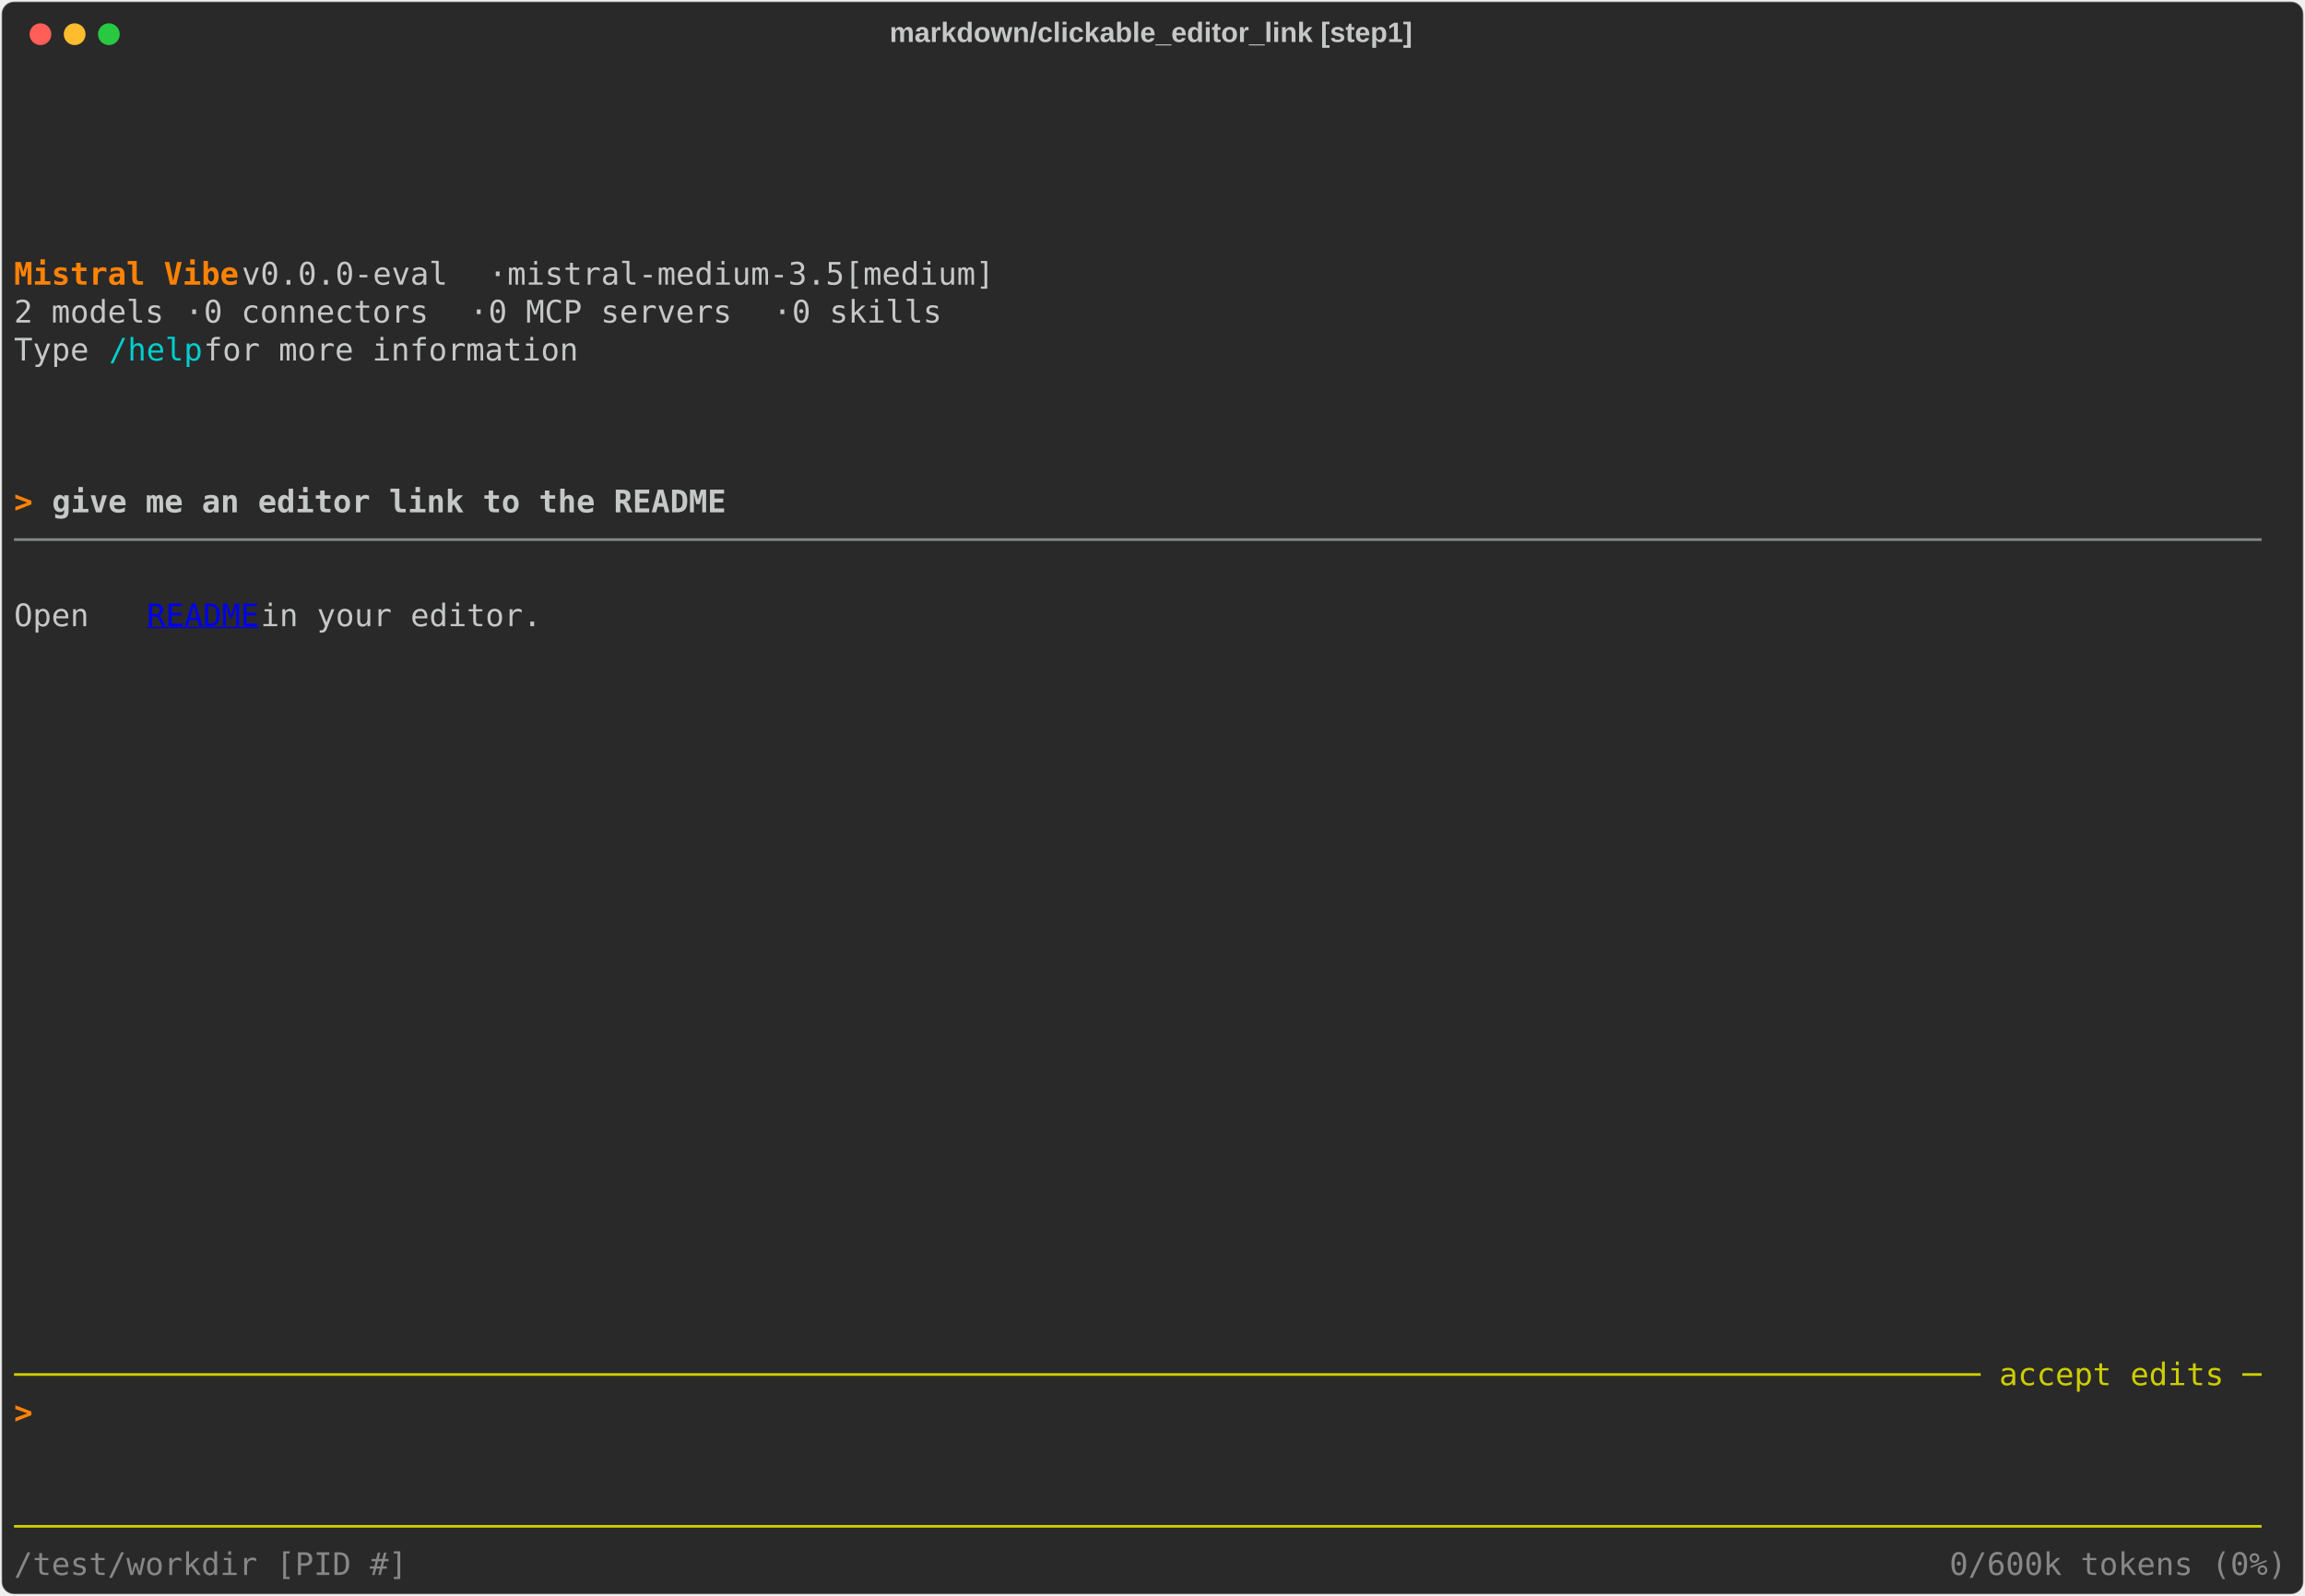
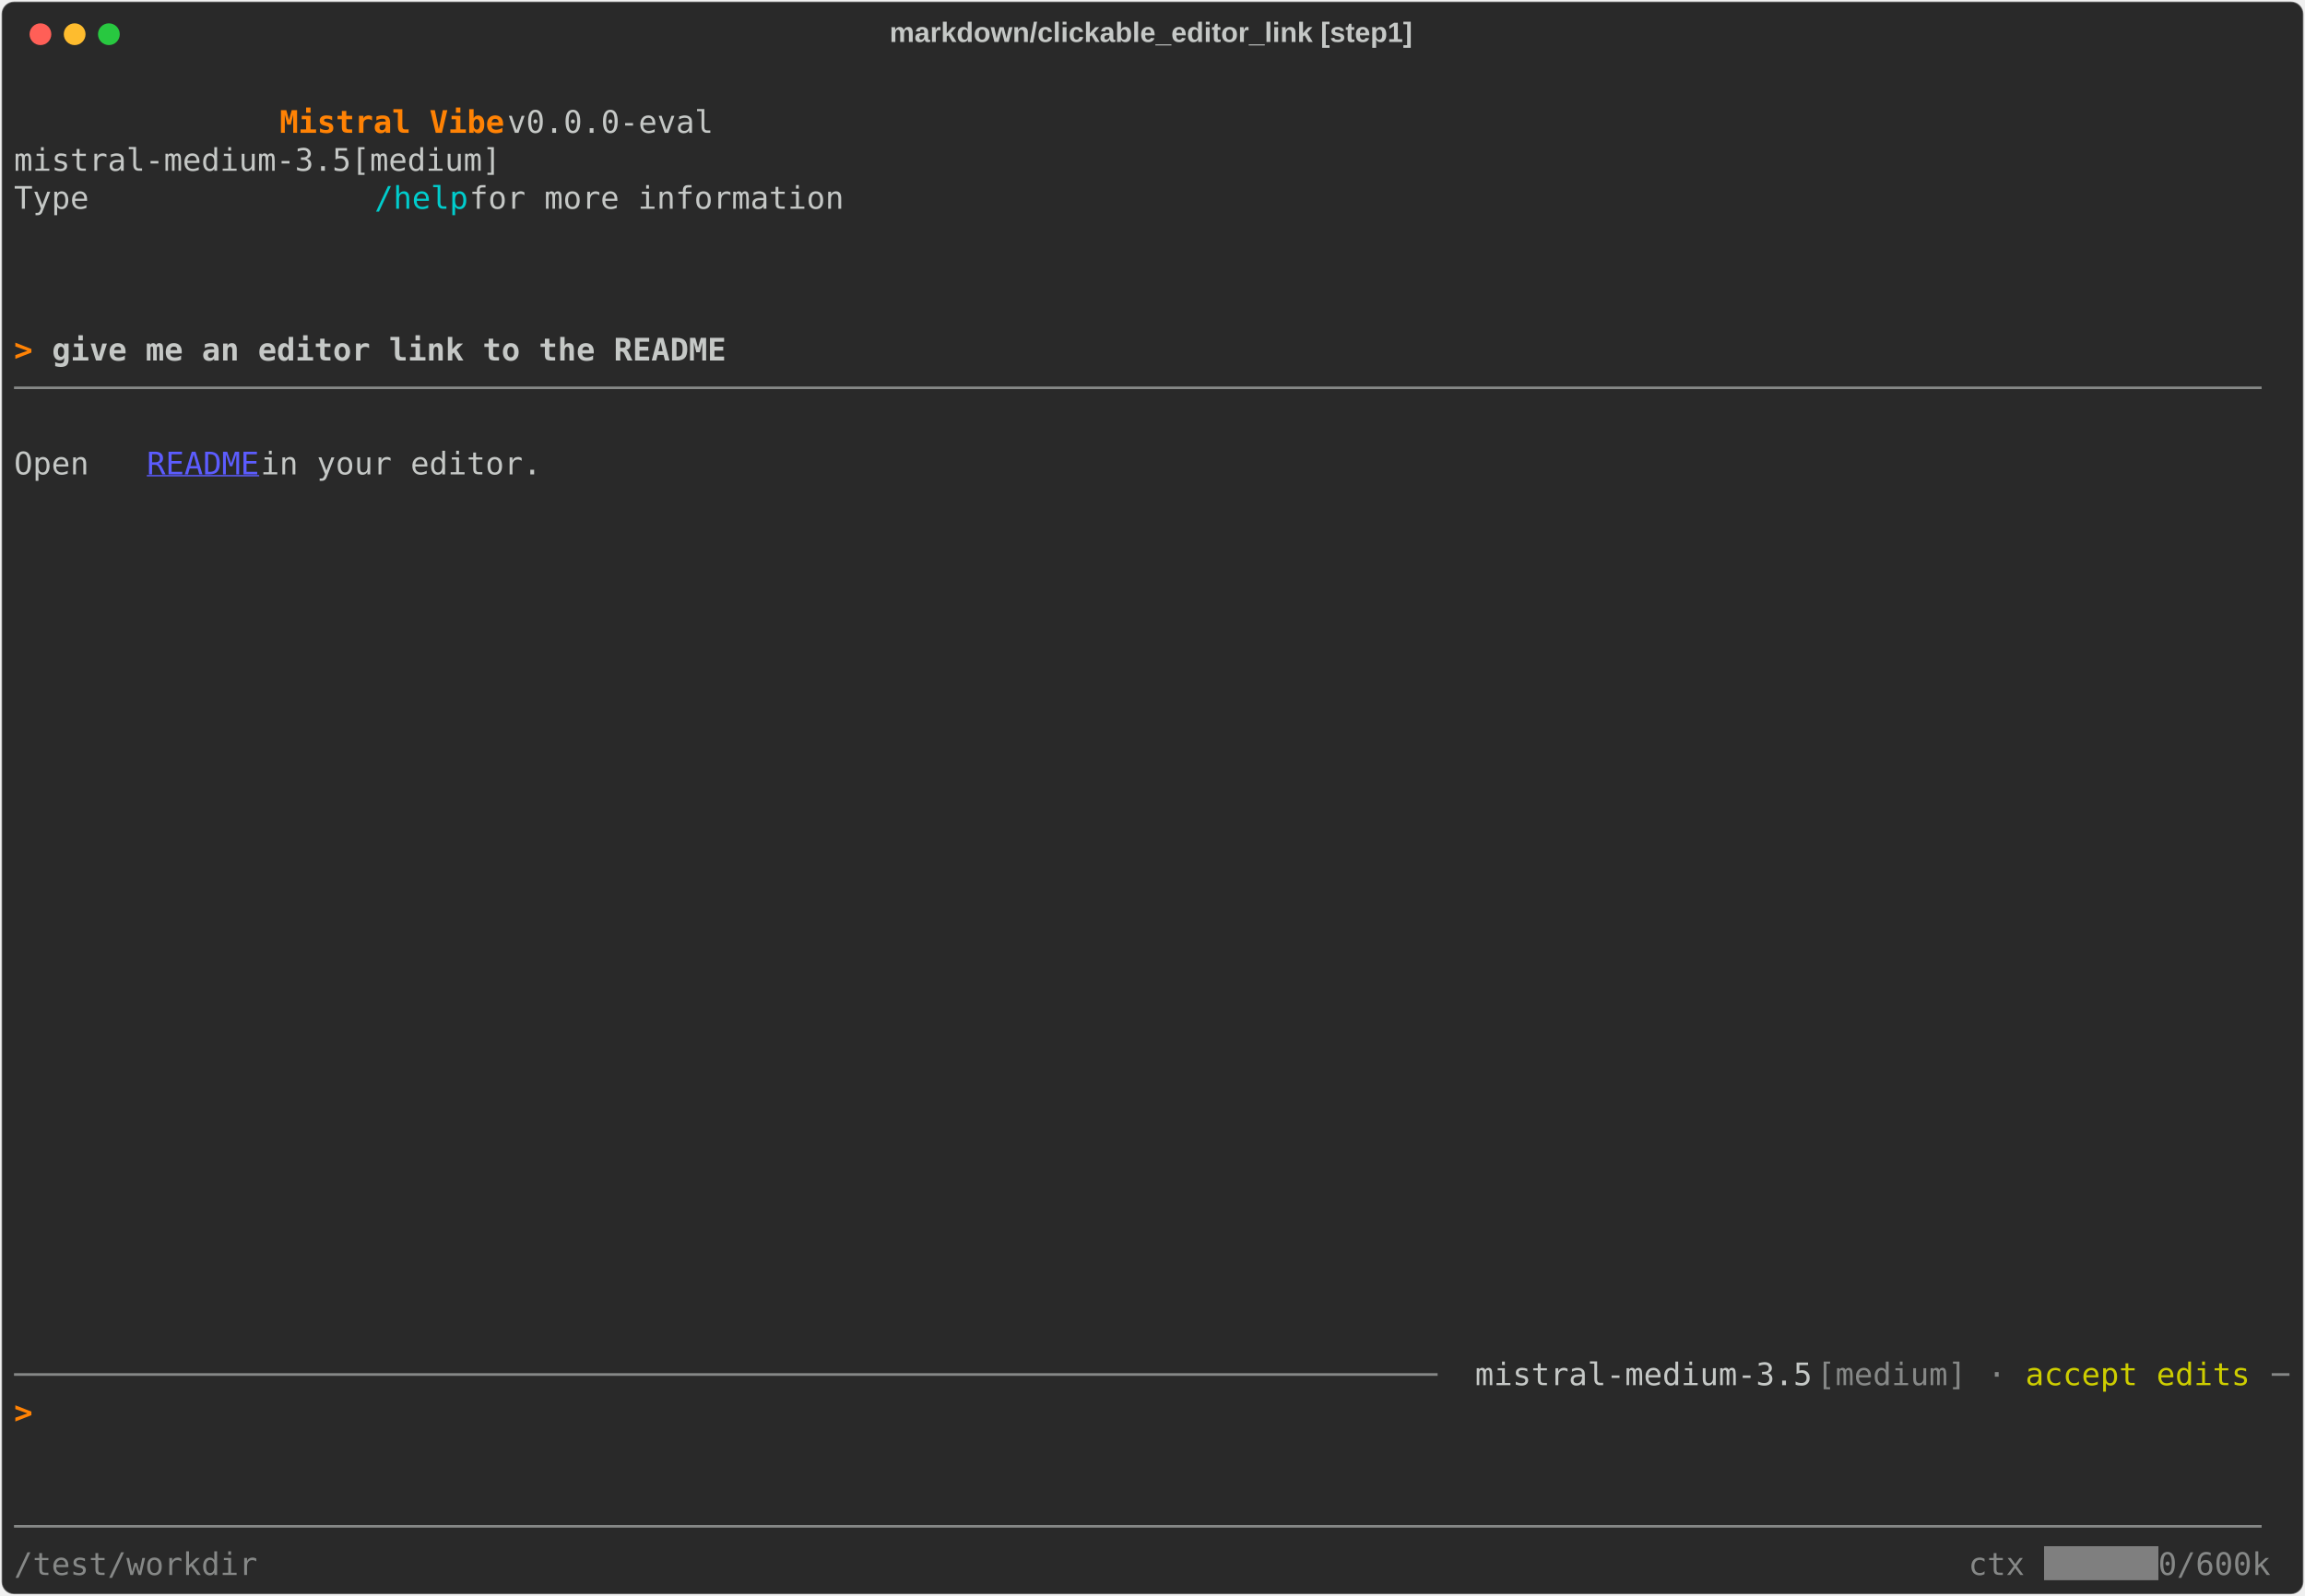
<svg xmlns="http://www.w3.org/2000/svg" class="rich-terminal" viewBox="0 0 1482 1026.0">
  <style>

    @font-face {
        font-family: "Fira Code";
        src: local("FiraCode-Regular"),
                url("https://cdnjs.cloudflare.com/ajax/libs/firacode/6.2.0/woff2/FiraCode-Regular.woff2") format("woff2"),
                url("https://cdnjs.cloudflare.com/ajax/libs/firacode/6.2.0/woff/FiraCode-Regular.woff") format("woff");
        font-style: normal;
        font-weight: 400;
    }
    @font-face {
        font-family: "Fira Code";
        src: local("FiraCode-Bold"),
                url("https://cdnjs.cloudflare.com/ajax/libs/firacode/6.2.0/woff2/FiraCode-Bold.woff2") format("woff2"),
                url("https://cdnjs.cloudflare.com/ajax/libs/firacode/6.2.0/woff/FiraCode-Bold.woff") format("woff");
        font-style: bold;
        font-weight: 700;
    }

    .vibe-matrix {
        font-family: Fira Code, monospace;
        font-size: 20px;
        line-height: 24.4px;
        font-variant-east-asian: full-width;
    }

    .vibe-title {
        font-size: 18px;
        font-weight: bold;
        font-family: arial;
    }

    .vibe-r1 { fill: #c5c8c6 }
- .vibe-r2 { fill: #ff8205;font-weight: bold }
+ .vibe-r2 { fill: #ff8204;font-weight: bold }
.vibe-r3 { fill: #00cdcd }
.vibe-r4 { fill: #c5c8c6;font-weight: bold }
.vibe-r5 { fill: #868887 }
- .vibe-r6 { fill: #0000ee;text-decoration: underline; }
+ .vibe-r6 { fill: #5c5cff;text-decoration: underline; }
.vibe-r7 { fill: #cdcd00 }
.vibe-r8 { fill: #000000 }
+ .vibe-r9 { fill: #ffffff }
    </style>
  <defs>
    <clipPath id="vibe-clip-terminal">
      <rect x="0" y="0" width="1463.0" height="975.0" />
    </clipPath>
    <clipPath id="vibe-line-0">
      <rect x="0" y="1.5" width="1464" height="24.65" />
    </clipPath>
    <clipPath id="vibe-line-1">
      <rect x="0" y="25.9" width="1464" height="24.65" />
    </clipPath>
    <clipPath id="vibe-line-2">
      <rect x="0" y="50.3" width="1464" height="24.65" />
    </clipPath>
    <clipPath id="vibe-line-3">
      <rect x="0" y="74.7" width="1464" height="24.65" />
    </clipPath>
    <clipPath id="vibe-line-4">
      <rect x="0" y="99.1" width="1464" height="24.65" />
    </clipPath>
    <clipPath id="vibe-line-5">
      <rect x="0" y="123.5" width="1464" height="24.65" />
    </clipPath>
    <clipPath id="vibe-line-6">
      <rect x="0" y="147.9" width="1464" height="24.65" />
    </clipPath>
    <clipPath id="vibe-line-7">
      <rect x="0" y="172.3" width="1464" height="24.65" />
    </clipPath>
    <clipPath id="vibe-line-8">
      <rect x="0" y="196.7" width="1464" height="24.65" />
    </clipPath>
    <clipPath id="vibe-line-9">
      <rect x="0" y="221.1" width="1464" height="24.65" />
    </clipPath>
    <clipPath id="vibe-line-10">
      <rect x="0" y="245.5" width="1464" height="24.65" />
    </clipPath>
    <clipPath id="vibe-line-11">
      <rect x="0" y="269.9" width="1464" height="24.65" />
    </clipPath>
    <clipPath id="vibe-line-12">
      <rect x="0" y="294.3" width="1464" height="24.65" />
    </clipPath>
    <clipPath id="vibe-line-13">
      <rect x="0" y="318.7" width="1464" height="24.65" />
    </clipPath>
    <clipPath id="vibe-line-14">
      <rect x="0" y="343.1" width="1464" height="24.65" />
    </clipPath>
    <clipPath id="vibe-line-15">
      <rect x="0" y="367.5" width="1464" height="24.65" />
    </clipPath>
    <clipPath id="vibe-line-16">
      <rect x="0" y="391.9" width="1464" height="24.65" />
    </clipPath>
    <clipPath id="vibe-line-17">
      <rect x="0" y="416.3" width="1464" height="24.65" />
    </clipPath>
    <clipPath id="vibe-line-18">
      <rect x="0" y="440.7" width="1464" height="24.65" />
    </clipPath>
    <clipPath id="vibe-line-19">
      <rect x="0" y="465.1" width="1464" height="24.65" />
    </clipPath>
    <clipPath id="vibe-line-20">
      <rect x="0" y="489.5" width="1464" height="24.65" />
    </clipPath>
    <clipPath id="vibe-line-21">
      <rect x="0" y="513.9" width="1464" height="24.65" />
    </clipPath>
    <clipPath id="vibe-line-22">
      <rect x="0" y="538.3" width="1464" height="24.65" />
    </clipPath>
    <clipPath id="vibe-line-23">
      <rect x="0" y="562.7" width="1464" height="24.65" />
    </clipPath>
    <clipPath id="vibe-line-24">
      <rect x="0" y="587.1" width="1464" height="24.65" />
    </clipPath>
    <clipPath id="vibe-line-25">
      <rect x="0" y="611.5" width="1464" height="24.65" />
    </clipPath>
    <clipPath id="vibe-line-26">
      <rect x="0" y="635.9" width="1464" height="24.65" />
    </clipPath>
    <clipPath id="vibe-line-27">
      <rect x="0" y="660.3" width="1464" height="24.65" />
    </clipPath>
    <clipPath id="vibe-line-28">
      <rect x="0" y="684.7" width="1464" height="24.65" />
    </clipPath>
    <clipPath id="vibe-line-29">
      <rect x="0" y="709.1" width="1464" height="24.65" />
    </clipPath>
    <clipPath id="vibe-line-30">
      <rect x="0" y="733.5" width="1464" height="24.65" />
    </clipPath>
    <clipPath id="vibe-line-31">
      <rect x="0" y="757.9" width="1464" height="24.65" />
    </clipPath>
    <clipPath id="vibe-line-32">
      <rect x="0" y="782.3" width="1464" height="24.65" />
    </clipPath>
    <clipPath id="vibe-line-33">
      <rect x="0" y="806.7" width="1464" height="24.65" />
    </clipPath>
    <clipPath id="vibe-line-34">
      <rect x="0" y="831.1" width="1464" height="24.65" />
    </clipPath>
    <clipPath id="vibe-line-35">
      <rect x="0" y="855.5" width="1464" height="24.65" />
    </clipPath>
    <clipPath id="vibe-line-36">
      <rect x="0" y="879.9" width="1464" height="24.65" />
    </clipPath>
    <clipPath id="vibe-line-37">
      <rect x="0" y="904.3" width="1464" height="24.65" />
    </clipPath>
    <clipPath id="vibe-line-38">
      <rect x="0" y="928.7" width="1464" height="24.65" />
    </clipPath>
  </defs>
  <rect fill="#292929" stroke="rgba(255,255,255,0.35)" stroke-width="1" x="1" y="1" width="1480" height="1024" rx="8" />
  <text class="vibe-title" fill="#c5c8c6" text-anchor="middle" x="740" y="27">markdown/clickable_editor_link [step1]</text>
  <g transform="translate(26,22)">
    <circle cx="0" cy="0" r="7" fill="#ff5f57" />
    <circle cx="22" cy="0" r="7" fill="#febc2e" />
    <circle cx="44" cy="0" r="7" fill="#28c840" />
  </g>
  <g transform="translate(9, 41)" clip-path="url(#vibe-clip-terminal)">
+     <rect fill="#7f7f7f" x="1305.4" y="953.1" width="73.2" height="24.65" shape-rendering="crispEdges" />
    <g class="vibe-matrix">
      <text class="vibe-r1" x="1464" y="20" textLength="12.2" clip-path="url(#vibe-line-0)">
</text>
+       <text class="vibe-r2" x="170.8 183 195.2 207.4 219.6 231.8 244 256.2 268.4 280.6 292.8 305" y="44.4" clip-path="url(#vibe-line-1)" style="font-variant-ligatures:none;font-kerning:none">Mistral Vibe</text>
+       <text class="vibe-r1" x="317.2 329.4 341.6 353.8 366 378.2 390.4 402.6 414.8 427 439.2 451.4 463.6 475.8 488 500.2 512.4 524.6 536.8 549 561.2 573.4 585.6 597.8 610 622.2 634.4 646.6 658.8 671 683.2 695.4 707.6 719.8 732 744.2 756.4 768.6 780.8 793 805.2 817.4 829.6 841.8 854 866.2 878.4 890.6 902.8 915 927.2 939.4 951.6 963.8 976 988.2 1000.4 1012.6 1024.8 1037 1049.2 1061.4 1073.6 1085.8 1098 1110.2 1122.4 1134.6 1146.8 1159 1171.2 1183.4 1195.6 1207.8 1220 1232.2 1244.4 1256.6 1268.8 1281 1293.2 1305.4 1317.6 1329.8 1342 1354.2 1366.4 1378.6 1390.8 1403 1415.2 1427.4 1439.6 1451.8" y="44.4" clip-path="url(#vibe-line-1)" style="font-variant-ligatures:none;font-kerning:none"> v0.0.0-eval                                                                                  </text>
      <text class="vibe-r1" x="1464" y="44.4" textLength="12.2" clip-path="url(#vibe-line-1)">
</text>
+       <text class="vibe-r1" x="0 12.2 24.4 36.6 48.8 61 73.2 85.4 97.6 109.8 122 134.2 146.4 158.6 170.8 183 195.2 207.4 219.6 231.8 244 256.2 268.4 280.6 292.8 305 317.2 329.4 341.6 353.8 366 378.2 390.4 402.6 414.8 427 439.2 451.4 463.6 475.8 488 500.2 512.4 524.6 536.8 549 561.2 573.4 585.6 597.8 610 622.2 634.4 646.6 658.8 671 683.2 695.4 707.6 719.8 732 744.2 756.4 768.6 780.8 793 805.2 817.4 829.6 841.8 854 866.2 878.4 890.6 902.8 915 927.2 939.4 951.6 963.8 976 988.2 1000.4 1012.6 1024.8 1037 1049.2 1061.4 1073.6 1085.8 1098 1110.2 1122.4 1134.6 1146.8 1159 1171.2 1183.4 1195.6 1207.8 1220 1232.2 1244.4 1256.6 1268.8 1281 1293.2 1305.4 1317.6 1329.8 1342 1354.2 1366.4 1378.6 1390.8 1403 1415.2 1427.4 1439.6 1451.8" y="68.8" clip-path="url(#vibe-line-2)" style="font-variant-ligatures:none;font-kerning:none">              mistral-medium-3.5[medium]                                                                                </text>
      <text class="vibe-r1" x="1464" y="68.8" textLength="12.2" clip-path="url(#vibe-line-2)">
</text>
+       <text class="vibe-r1" x="0 12.2 24.4 36.6 48.8 61 73.2 85.4 97.6 109.8 122 134.2 146.4 158.6 170.8 183 195.2 207.4 219.6" y="93.2" clip-path="url(#vibe-line-3)" style="font-variant-ligatures:none;font-kerning:none">              Type </text>
+       <text class="vibe-r3" x="231.8 244 256.2 268.4 280.6" y="93.2" clip-path="url(#vibe-line-3)" style="font-variant-ligatures:none;font-kerning:none">/help</text>
+       <text class="vibe-r1" x="292.8 305 317.2 329.4 341.6 353.8 366 378.2 390.4 402.6 414.8 427 439.2 451.4 463.6 475.8 488 500.2 512.4 524.6 536.8 549 561.2 573.4 585.6 597.8 610 622.2 634.4 646.6 658.8 671 683.2 695.4 707.6 719.8 732 744.2 756.4 768.6 780.8 793 805.2 817.4 829.6 841.8 854 866.2 878.4 890.6 902.8 915 927.2 939.4 951.6 963.8 976 988.2 1000.4 1012.6 1024.8 1037 1049.2 1061.4 1073.6 1085.8 1098 1110.2 1122.4 1134.6 1146.8 1159 1171.2 1183.4 1195.6 1207.8 1220 1232.2 1244.4 1256.6 1268.8 1281 1293.2 1305.4 1317.6 1329.8 1342 1354.2 1366.4 1378.6 1390.8 1403 1415.2 1427.4 1439.6 1451.8" y="93.2" clip-path="url(#vibe-line-3)" style="font-variant-ligatures:none;font-kerning:none"> for more information                                                                           </text>
      <text class="vibe-r1" x="1464" y="93.2" textLength="12.2" clip-path="url(#vibe-line-3)">
</text>
      <text class="vibe-r1" x="1464" y="117.6" textLength="12.2" clip-path="url(#vibe-line-4)">
</text>
-       <text class="vibe-r2" x="0 12.2 24.4 36.6 48.8 61 73.2 85.4 97.6 109.8 122 134.2" y="142" clip-path="url(#vibe-line-5)" style="font-variant-ligatures:none;font-kerning:none">Mistral Vibe</text>
-       <text class="vibe-r1" x="146.4 158.6 170.8 183 195.2 207.4 219.6 231.8 244 256.2 268.4 280.6 292.8" y="142" clip-path="url(#vibe-line-5)" style="font-variant-ligatures:none;font-kerning:none"> v0.0.0-eval </text>
-       <text class="vibe-r1" x="305" y="142" textLength="12.2" clip-path="url(#vibe-line-5)">·</text>
-       <text class="vibe-r1" x="317.2 329.4 341.6 353.8 366 378.2 390.4 402.6 414.8 427 439.2 451.4 463.6 475.8 488 500.2 512.4 524.6 536.8 549 561.2 573.4 585.6 597.8 610 622.2 634.4 646.6 658.8 671 683.2 695.4 707.6 719.8 732 744.2 756.4 768.6 780.8 793 805.2 817.4 829.6 841.8 854 866.2 878.4 890.6 902.8 915 927.2 939.4 951.6 963.8 976 988.2 1000.4 1012.6 1024.8 1037 1049.2 1061.4 1073.6 1085.8 1098 1110.2 1122.4 1134.6 1146.8 1159 1171.2 1183.4 1195.6 1207.8 1220 1232.2 1244.4 1256.6 1268.8 1281 1293.2 1305.4 1317.6 1329.8 1342 1354.2 1366.4 1378.6 1390.8 1403 1415.2 1427.4 1439.6 1451.8" y="142" clip-path="url(#vibe-line-5)" style="font-variant-ligatures:none;font-kerning:none"> mistral-medium-3.5[medium]                                                                   </text>
      <text class="vibe-r1" x="1464" y="142" textLength="12.2" clip-path="url(#vibe-line-5)">
</text>
-       <text class="vibe-r1" x="0 12.2 24.4 36.6 48.8 61 73.2 85.4 97.6" y="166.4" clip-path="url(#vibe-line-6)" style="font-variant-ligatures:none;font-kerning:none">2 models </text>
-       <text class="vibe-r1" x="109.8" y="166.4" textLength="12.2" clip-path="url(#vibe-line-6)">·</text>
-       <text class="vibe-r1" x="122 134.2 146.4 158.6 170.8 183 195.2 207.4 219.6 231.8 244 256.2 268.4 280.6" y="166.4" clip-path="url(#vibe-line-6)" style="font-variant-ligatures:none;font-kerning:none"> 0 connectors </text>
-       <text class="vibe-r1" x="292.8" y="166.4" textLength="12.2" clip-path="url(#vibe-line-6)">·</text>
-       <text class="vibe-r1" x="305 317.2 329.4 341.6 353.8 366 378.2 390.4 402.6 414.8 427 439.2 451.4 463.6 475.8" y="166.4" clip-path="url(#vibe-line-6)" style="font-variant-ligatures:none;font-kerning:none"> 0 MCP servers </text>
-       <text class="vibe-r1" x="488" y="166.4" textLength="12.2" clip-path="url(#vibe-line-6)">·</text>
-       <text class="vibe-r1" x="500.2 512.4 524.6 536.8 549 561.2 573.4 585.6 597.8 610 622.2 634.4 646.6 658.8 671 683.2 695.4 707.6 719.8 732 744.2 756.4 768.6 780.8 793 805.2 817.4 829.6 841.8 854 866.2 878.4 890.6 902.8 915 927.2 939.4 951.6 963.8 976 988.2 1000.4 1012.6 1024.8 1037 1049.2 1061.4 1073.6 1085.8 1098 1110.2 1122.4 1134.6 1146.8 1159 1171.2 1183.4 1195.6 1207.8 1220 1232.2 1244.4 1256.6 1268.8 1281 1293.2 1305.4 1317.6 1329.8 1342 1354.2 1366.4 1378.6 1390.8 1403 1415.2 1427.4 1439.6 1451.8" y="166.4" clip-path="url(#vibe-line-6)" style="font-variant-ligatures:none;font-kerning:none"> 0 skills                                                                      </text>
      <text class="vibe-r1" x="1464" y="166.4" textLength="12.2" clip-path="url(#vibe-line-6)">
</text>
-       <text class="vibe-r1" x="0 12.2 24.4 36.6 48.8" y="190.8" clip-path="url(#vibe-line-7)" style="font-variant-ligatures:none;font-kerning:none">Type </text>
-       <text class="vibe-r3" x="61 73.2 85.4 97.6 109.8" y="190.8" clip-path="url(#vibe-line-7)" style="font-variant-ligatures:none;font-kerning:none">/help</text>
-       <text class="vibe-r1" x="122 134.2 146.4 158.6 170.8 183 195.2 207.4 219.6 231.8 244 256.2 268.4 280.6 292.8 305 317.2 329.4 341.6 353.8 366 378.2 390.4 402.6 414.8 427 439.2 451.4 463.6 475.8 488 500.2 512.4 524.6 536.8 549 561.2 573.4 585.6 597.8 610 622.2 634.4 646.6 658.8 671 683.2 695.4 707.6 719.8 732 744.2 756.4 768.6 780.8 793 805.2 817.4 829.6 841.8 854 866.2 878.4 890.6 902.8 915 927.2 939.4 951.6 963.8 976 988.2 1000.4 1012.6 1024.8 1037 1049.2 1061.4 1073.6 1085.8 1098 1110.2 1122.4 1134.6 1146.8 1159 1171.2 1183.4 1195.6 1207.8 1220 1232.2 1244.4 1256.6 1268.8 1281 1293.2 1305.4 1317.6 1329.8 1342 1354.2 1366.4 1378.6 1390.8 1403 1415.2 1427.4 1439.6 1451.8" y="190.8" clip-path="url(#vibe-line-7)" style="font-variant-ligatures:none;font-kerning:none"> for more information                                                                                         </text>
+       <text class="vibe-r2" x="0 12.2" y="190.8" clip-path="url(#vibe-line-7)" style="font-variant-ligatures:none;font-kerning:none">&gt; </text>
+       <text class="vibe-r4" x="24.4 36.6 48.8 61 73.2 85.4 97.6 109.8 122 134.2 146.4 158.6 170.8 183 195.2 207.4 219.6 231.8 244 256.2 268.4 280.6 292.8 305 317.2 329.4 341.6 353.8 366 378.2 390.4 402.6 414.8 427 439.2 451.4" y="190.8" clip-path="url(#vibe-line-7)" style="font-variant-ligatures:none;font-kerning:none">give me an editor link to the README</text>
      <text class="vibe-r1" x="1464" y="190.8" textLength="12.2" clip-path="url(#vibe-line-7)">
</text>
+       <text class="vibe-r5" x="0 12.2 24.4 36.6 48.8 61 73.2 85.4 97.6 109.8 122 134.2 146.4 158.6 170.8 183 195.2 207.4 219.6 231.8 244 256.2 268.4 280.6 292.8 305 317.2 329.4 341.6 353.8 366 378.2 390.4 402.6 414.8 427 439.2 451.4 463.6 475.8 488 500.2 512.4 524.6 536.8 549 561.2 573.4 585.6 597.8 610 622.2 634.4 646.6 658.8 671 683.2 695.4 707.6 719.8 732 744.2 756.4 768.6 780.8 793 805.2 817.4 829.6 841.8 854 866.2 878.4 890.6 902.8 915 927.2 939.4 951.6 963.8 976 988.2 1000.4 1012.6 1024.8 1037 1049.2 1061.4 1073.6 1085.8 1098 1110.2 1122.4 1134.6 1146.8 1159 1171.2 1183.4 1195.6 1207.8 1220 1232.2 1244.4 1256.6 1268.8 1281 1293.2 1305.4 1317.6 1329.8 1342 1354.2 1366.4 1378.6 1390.8 1403 1415.2 1427.4 1439.6 1451.8" y="215.2" clip-path="url(#vibe-line-8)" style="font-variant-ligatures:none;font-kerning:none">────────────────────────────────────────────────────────────────────────────────────────────────────────────────────────</text>
      <text class="vibe-r1" x="1464" y="215.2" textLength="12.2" clip-path="url(#vibe-line-8)">
</text>
      <text class="vibe-r1" x="1464" y="239.6" textLength="12.2" clip-path="url(#vibe-line-9)">
</text>
+       <text class="vibe-r1" x="0 12.2 24.4 36.6 48.8 61 73.2" y="264" clip-path="url(#vibe-line-10)" style="font-variant-ligatures:none;font-kerning:none">  Open </text>
+       <text class="vibe-r6" x="85.4 97.6 109.8 122 134.2 146.4" y="264" clip-path="url(#vibe-line-10)" style="font-variant-ligatures:none;font-kerning:none">README</text>
+       <text class="vibe-r1" x="158.6 170.8 183 195.2 207.4 219.6 231.8 244 256.2 268.4 280.6 292.8 305 317.2 329.4 341.6 353.8 366 378.2 390.4 402.6 414.8 427 439.2 451.4 463.6 475.8 488 500.2 512.4 524.6 536.8 549 561.2 573.4 585.6 597.8 610 622.2 634.4 646.6 658.8 671 683.2 695.4 707.6 719.8 732 744.2 756.4 768.6 780.8 793 805.2 817.4 829.6 841.8 854 866.2 878.4 890.6 902.8 915 927.2 939.4 951.6 963.8 976 988.2 1000.4 1012.6 1024.8 1037 1049.2 1061.4 1073.6 1085.8 1098 1110.2 1122.4 1134.6 1146.8 1159 1171.2 1183.4 1195.6 1207.8 1220 1232.2 1244.4 1256.6 1268.8 1281 1293.2 1305.4 1317.6 1329.8 1342 1354.2 1366.4 1378.6 1390.8 1403 1415.2 1427.4 1439.6 1451.8" y="264" clip-path="url(#vibe-line-10)" style="font-variant-ligatures:none;font-kerning:none"> in your editor.                                                                                           </text>
      <text class="vibe-r1" x="1464" y="264" textLength="12.2" clip-path="url(#vibe-line-10)">
</text>
-       <text class="vibe-r2" x="0 12.2" y="288.4" clip-path="url(#vibe-line-11)" style="font-variant-ligatures:none;font-kerning:none">&gt; </text>
-       <text class="vibe-r4" x="24.4 36.6 48.8 61 73.2 85.4 97.6 109.8 122 134.2 146.4 158.6 170.8 183 195.2 207.4 219.6 231.8 244 256.2 268.4 280.6 292.8 305 317.2 329.4 341.6 353.8 366 378.2 390.4 402.6 414.8 427 439.2 451.4" y="288.4" clip-path="url(#vibe-line-11)" style="font-variant-ligatures:none;font-kerning:none">give me an editor link to the README</text>
      <text class="vibe-r1" x="1464" y="288.4" textLength="12.2" clip-path="url(#vibe-line-11)">
</text>
-       <text class="vibe-r5" x="0 12.2 24.4 36.6 48.8 61 73.2 85.4 97.6 109.8 122 134.2 146.4 158.6 170.8 183 195.2 207.4 219.6 231.8 244 256.2 268.4 280.6 292.8 305 317.2 329.4 341.6 353.8 366 378.2 390.4 402.6 414.8 427 439.2 451.4 463.6 475.8 488 500.2 512.4 524.6 536.8 549 561.2 573.4 585.6 597.8 610 622.2 634.4 646.6 658.8 671 683.2 695.4 707.6 719.8 732 744.2 756.4 768.6 780.8 793 805.2 817.4 829.6 841.8 854 866.2 878.4 890.6 902.8 915 927.2 939.4 951.6 963.8 976 988.2 1000.4 1012.6 1024.8 1037 1049.2 1061.4 1073.6 1085.8 1098 1110.2 1122.4 1134.6 1146.8 1159 1171.2 1183.4 1195.6 1207.8 1220 1232.2 1244.4 1256.6 1268.8 1281 1293.2 1305.4 1317.6 1329.8 1342 1354.2 1366.4 1378.6 1390.8 1403 1415.2 1427.4 1439.6 1451.8" y="312.8" clip-path="url(#vibe-line-12)" style="font-variant-ligatures:none;font-kerning:none">────────────────────────────────────────────────────────────────────────────────────────────────────────────────────────</text>
      <text class="vibe-r1" x="1464" y="312.8" textLength="12.2" clip-path="url(#vibe-line-12)">
</text>
      <text class="vibe-r1" x="1464" y="337.2" textLength="12.2" clip-path="url(#vibe-line-13)">
</text>
-       <text class="vibe-r1" x="0 12.2 24.4 36.6 48.8 61 73.2" y="361.6" clip-path="url(#vibe-line-14)" style="font-variant-ligatures:none;font-kerning:none">  Open </text>
-       <text class="vibe-r6" x="85.4 97.6 109.8 122 134.2 146.4" y="361.6" clip-path="url(#vibe-line-14)" style="font-variant-ligatures:none;font-kerning:none">README</text>
-       <text class="vibe-r1" x="158.6 170.8 183 195.2 207.4 219.6 231.8 244 256.2 268.4 280.6 292.8 305 317.2 329.4 341.6 353.8 366 378.2 390.4 402.6 414.8 427 439.2 451.4 463.6 475.8 488 500.2 512.4 524.6 536.8 549 561.2 573.4 585.6 597.8 610 622.2 634.4 646.6 658.8 671 683.2 695.4 707.6 719.8 732 744.2 756.4 768.6 780.8 793 805.2 817.4 829.6 841.8 854 866.2 878.4 890.6 902.8 915 927.2 939.4 951.6 963.8 976 988.2 1000.4 1012.6 1024.8 1037 1049.2 1061.4 1073.6 1085.8 1098 1110.2 1122.4 1134.6 1146.8 1159 1171.2 1183.4 1195.6 1207.8 1220 1232.2 1244.4 1256.6 1268.8 1281 1293.2 1305.4 1317.6 1329.8 1342 1354.2 1366.4 1378.6 1390.8 1403 1415.2 1427.4 1439.6 1451.8" y="361.6" clip-path="url(#vibe-line-14)" style="font-variant-ligatures:none;font-kerning:none"> in your editor.                                                                                           </text>
      <text class="vibe-r1" x="1464" y="361.6" textLength="12.2" clip-path="url(#vibe-line-14)">
</text>
      <text class="vibe-r1" x="1464" y="386" textLength="12.2" clip-path="url(#vibe-line-15)">
</text>
      <text class="vibe-r1" x="1464" y="410.4" textLength="12.2" clip-path="url(#vibe-line-16)">
</text>
      <text class="vibe-r1" x="1464" y="434.8" textLength="12.2" clip-path="url(#vibe-line-17)">
</text>
      <text class="vibe-r1" x="1464" y="459.2" textLength="12.2" clip-path="url(#vibe-line-18)">
</text>
      <text class="vibe-r1" x="1464" y="483.6" textLength="12.2" clip-path="url(#vibe-line-19)">
</text>
      <text class="vibe-r1" x="1464" y="508" textLength="12.2" clip-path="url(#vibe-line-20)">
</text>
      <text class="vibe-r1" x="1464" y="532.4" textLength="12.2" clip-path="url(#vibe-line-21)">
</text>
      <text class="vibe-r1" x="1464" y="556.8" textLength="12.2" clip-path="url(#vibe-line-22)">
</text>
      <text class="vibe-r1" x="1464" y="581.2" textLength="12.2" clip-path="url(#vibe-line-23)">
</text>
      <text class="vibe-r1" x="1464" y="605.6" textLength="12.2" clip-path="url(#vibe-line-24)">
</text>
      <text class="vibe-r1" x="1464" y="630" textLength="12.2" clip-path="url(#vibe-line-25)">
</text>
      <text class="vibe-r1" x="1464" y="654.4" textLength="12.2" clip-path="url(#vibe-line-26)">
</text>
      <text class="vibe-r1" x="1464" y="678.8" textLength="12.2" clip-path="url(#vibe-line-27)">
</text>
      <text class="vibe-r1" x="1464" y="703.2" textLength="12.2" clip-path="url(#vibe-line-28)">
</text>
      <text class="vibe-r1" x="1464" y="727.6" textLength="12.2" clip-path="url(#vibe-line-29)">
</text>
      <text class="vibe-r1" x="1464" y="752" textLength="12.2" clip-path="url(#vibe-line-30)">
</text>
      <text class="vibe-r1" x="1464" y="776.4" textLength="12.2" clip-path="url(#vibe-line-31)">
</text>
      <text class="vibe-r1" x="1464" y="800.8" textLength="12.2" clip-path="url(#vibe-line-32)">
</text>
      <text class="vibe-r1" x="1464" y="825.2" textLength="12.2" clip-path="url(#vibe-line-33)">
</text>
-       <text class="vibe-r7" x="0 12.2 24.4 36.6 48.8 61 73.2 85.4 97.6 109.8 122 134.2 146.4 158.6 170.8 183 195.2 207.4 219.6 231.8 244 256.2 268.4 280.6 292.8 305 317.2 329.4 341.6 353.8 366 378.2 390.4 402.6 414.8 427 439.2 451.4 463.6 475.8 488 500.2 512.4 524.6 536.8 549 561.2 573.4 585.6 597.8 610 622.2 634.4 646.6 658.8 671 683.2 695.4 707.6 719.8 732 744.2 756.4 768.6 780.8 793 805.2 817.4 829.6 841.8 854 866.2 878.4 890.6 902.8 915 927.2 939.4 951.6 963.8 976 988.2 1000.4 1012.6 1024.8 1037 1049.2 1061.4 1073.6 1085.8 1098 1110.2 1122.4 1134.6 1146.8 1159 1171.2 1183.4 1195.6 1207.8 1220 1232.2 1244.4 1256.6 1268.8 1281 1293.2 1305.4 1317.6 1329.8 1342 1354.2 1366.4 1378.6 1390.8 1403 1415.2 1427.4 1439.6 1451.8" y="849.6" clip-path="url(#vibe-line-34)" style="font-variant-ligatures:none;font-kerning:none">───────────────────────────────────────────────────────────────────────────────────────────────────────── accept edits ─</text>
+       <text class="vibe-r5" x="0 12.2 24.4 36.6 48.8 61 73.2 85.4 97.6 109.8 122 134.2 146.4 158.6 170.8 183 195.2 207.4 219.6 231.8 244 256.2 268.4 280.6 292.8 305 317.2 329.4 341.6 353.8 366 378.2 390.4 402.6 414.8 427 439.2 451.4 463.6 475.8 488 500.2 512.4 524.6 536.8 549 561.2 573.4 585.6 597.8 610 622.2 634.4 646.6 658.8 671 683.2 695.4 707.6 719.8 732 744.2 756.4 768.6 780.8 793 805.2 817.4 829.6 841.8 854 866.2 878.4 890.6 902.8 915 927.2" y="849.6" clip-path="url(#vibe-line-34)" style="font-variant-ligatures:none;font-kerning:none">──────────────────────────────────────────────────────────────────────────── </text>
+       <text class="vibe-r1" x="939.4 951.6 963.8 976 988.2 1000.4 1012.6 1024.8 1037 1049.2 1061.4 1073.6 1085.8 1098 1110.2 1122.4 1134.6 1146.8" y="849.6" clip-path="url(#vibe-line-34)" style="font-variant-ligatures:none;font-kerning:none">mistral-medium-3.5</text>
+       <text class="vibe-r5" x="1159 1171.2 1183.4 1195.6 1207.8 1220 1232.2 1244.4 1256.6" y="849.6" clip-path="url(#vibe-line-34)" style="font-variant-ligatures:none;font-kerning:none">[medium] </text>
+       <text class="vibe-r5" x="1268.8" y="849.6" textLength="12.2" clip-path="url(#vibe-line-34)">·</text>
+       <text class="vibe-r7" x="1293.2 1305.4 1317.6 1329.8 1342 1354.2 1366.4 1378.6 1390.8 1403 1415.2 1427.4 1439.6" y="849.6" clip-path="url(#vibe-line-34)" style="font-variant-ligatures:none;font-kerning:none">accept edits </text>
+       <text class="vibe-r5" x="1451.8" y="849.6" textLength="12.2" clip-path="url(#vibe-line-34)">─</text>
      <text class="vibe-r1" x="1464" y="849.6" textLength="12.2" clip-path="url(#vibe-line-34)">
</text>
      <text class="vibe-r2" x="0 12.2" y="874" clip-path="url(#vibe-line-35)" style="font-variant-ligatures:none;font-kerning:none">&gt; </text>
      <text class="vibe-r1" x="1464" y="874" textLength="12.2" clip-path="url(#vibe-line-35)">
</text>
      <text class="vibe-r1" x="1464" y="898.4" textLength="12.2" clip-path="url(#vibe-line-36)">
</text>
      <text class="vibe-r1" x="1464" y="922.8" textLength="12.2" clip-path="url(#vibe-line-37)">
</text>
-       <text class="vibe-r7" x="0 12.2 24.4 36.6 48.8 61 73.2 85.4 97.6 109.8 122 134.2 146.4 158.6 170.8 183 195.2 207.4 219.6 231.8 244 256.2 268.4 280.6 292.8 305 317.2 329.4 341.6 353.8 366 378.2 390.4 402.6 414.8 427 439.2 451.4 463.6 475.8 488 500.2 512.4 524.6 536.8 549 561.2 573.4 585.6 597.8 610 622.2 634.4 646.6 658.8 671 683.2 695.4 707.6 719.8 732 744.2 756.4 768.6 780.8 793 805.2 817.4 829.6 841.8 854 866.2 878.4 890.6 902.8 915 927.2 939.4 951.6 963.8 976 988.2 1000.4 1012.6 1024.8 1037 1049.2 1061.4 1073.6 1085.8 1098 1110.2 1122.4 1134.6 1146.8 1159 1171.2 1183.4 1195.6 1207.8 1220 1232.2 1244.4 1256.6 1268.8 1281 1293.2 1305.4 1317.6 1329.8 1342 1354.2 1366.4 1378.6 1390.8 1403 1415.2 1427.4 1439.6 1451.8" y="947.2" clip-path="url(#vibe-line-38)" style="font-variant-ligatures:none;font-kerning:none">────────────────────────────────────────────────────────────────────────────────────────────────────────────────────────</text>
+       <text class="vibe-r5" x="0 12.2 24.4 36.6 48.8 61 73.2 85.4 97.6 109.8 122 134.2 146.4 158.6 170.8 183 195.2 207.4 219.6 231.8 244 256.2 268.4 280.6 292.8 305 317.2 329.4 341.6 353.8 366 378.2 390.4 402.6 414.8 427 439.2 451.4 463.6 475.8 488 500.2 512.4 524.6 536.8 549 561.2 573.4 585.6 597.8 610 622.2 634.4 646.6 658.8 671 683.2 695.4 707.6 719.8 732 744.2 756.4 768.6 780.8 793 805.2 817.4 829.6 841.8 854 866.2 878.4 890.6 902.8 915 927.2 939.4 951.6 963.8 976 988.2 1000.4 1012.6 1024.8 1037 1049.2 1061.4 1073.6 1085.8 1098 1110.2 1122.4 1134.6 1146.8 1159 1171.2 1183.4 1195.6 1207.8 1220 1232.2 1244.4 1256.6 1268.8 1281 1293.2 1305.4 1317.6 1329.8 1342 1354.2 1366.4 1378.6 1390.8 1403 1415.2 1427.4 1439.6 1451.8" y="947.2" clip-path="url(#vibe-line-38)" style="font-variant-ligatures:none;font-kerning:none">────────────────────────────────────────────────────────────────────────────────────────────────────────────────────────</text>
      <text class="vibe-r1" x="1464" y="947.2" textLength="12.2" clip-path="url(#vibe-line-38)">
</text>
-       <text class="vibe-r5" x="0 12.2 24.4 36.6 48.8 61 73.2 85.4 97.6 109.8 122 134.2 146.4 158.6 170.8 183 195.2 207.4 219.6 231.8 244" y="971.6" clip-path="url(#vibe-line-39)" style="font-variant-ligatures:none;font-kerning:none">/test/workdir [PID #]</text>
-       <text class="vibe-r5" x="1244.4 1256.6 1268.8 1281 1293.2 1305.4 1317.6 1329.8 1342 1354.2 1366.4 1378.6 1390.8 1403 1415.2 1427.4 1439.6 1451.8" y="971.6" clip-path="url(#vibe-line-39)" style="font-variant-ligatures:none;font-kerning:none">0/600k tokens (0%)</text>
+       <text class="vibe-r5" x="0 12.2 24.4 36.6 48.8 61 73.2 85.4 97.6 109.8 122 134.2 146.4" y="971.6" clip-path="url(#vibe-line-39)" style="font-variant-ligatures:none;font-kerning:none">/test/workdir</text>
+       <text class="vibe-r5" x="1256.6 1268.8 1281 1293.2" y="971.6" clip-path="url(#vibe-line-39)" style="font-variant-ligatures:none;font-kerning:none">ctx </text>
+       <text class="vibe-r5" x="1378.6 1390.8 1403 1415.2 1427.4 1439.6 1451.8" y="971.6" clip-path="url(#vibe-line-39)" style="font-variant-ligatures:none;font-kerning:none"> 0/600k</text>
      <text class="vibe-r1" x="1464" y="971.6" textLength="12.2" clip-path="url(#vibe-line-39)">
</text>
    </g>
  </g>
</svg>
